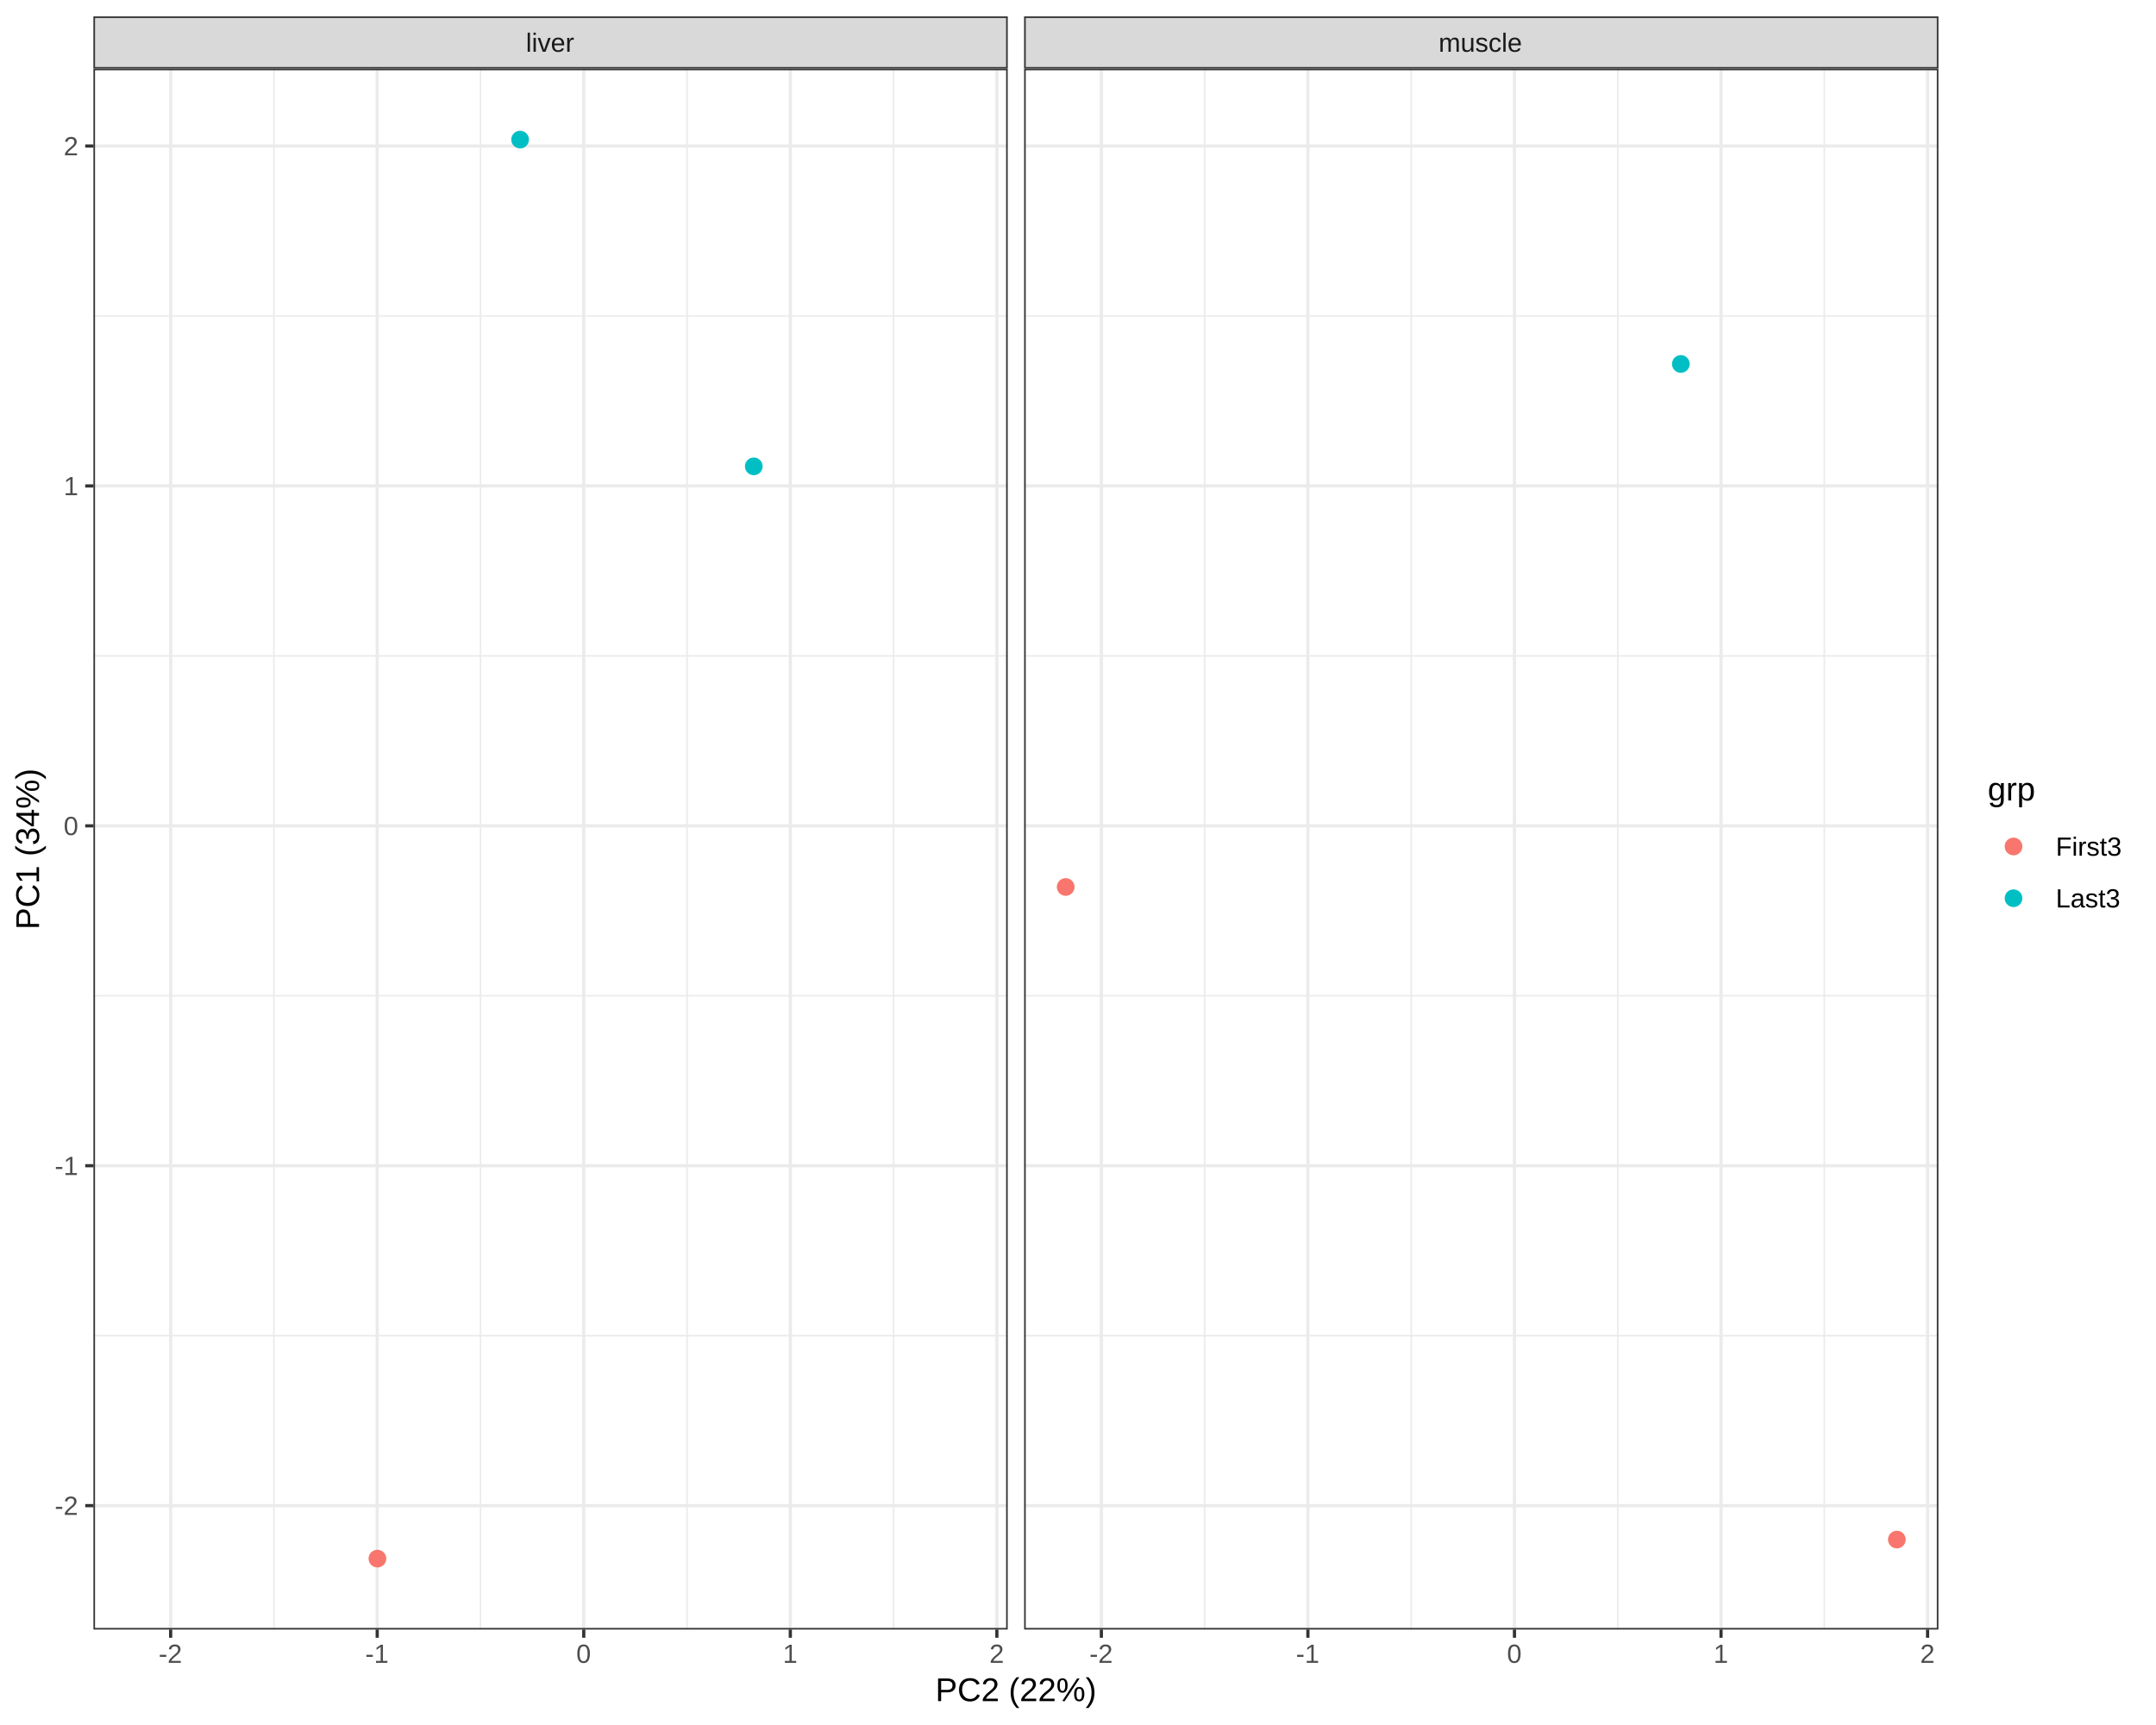
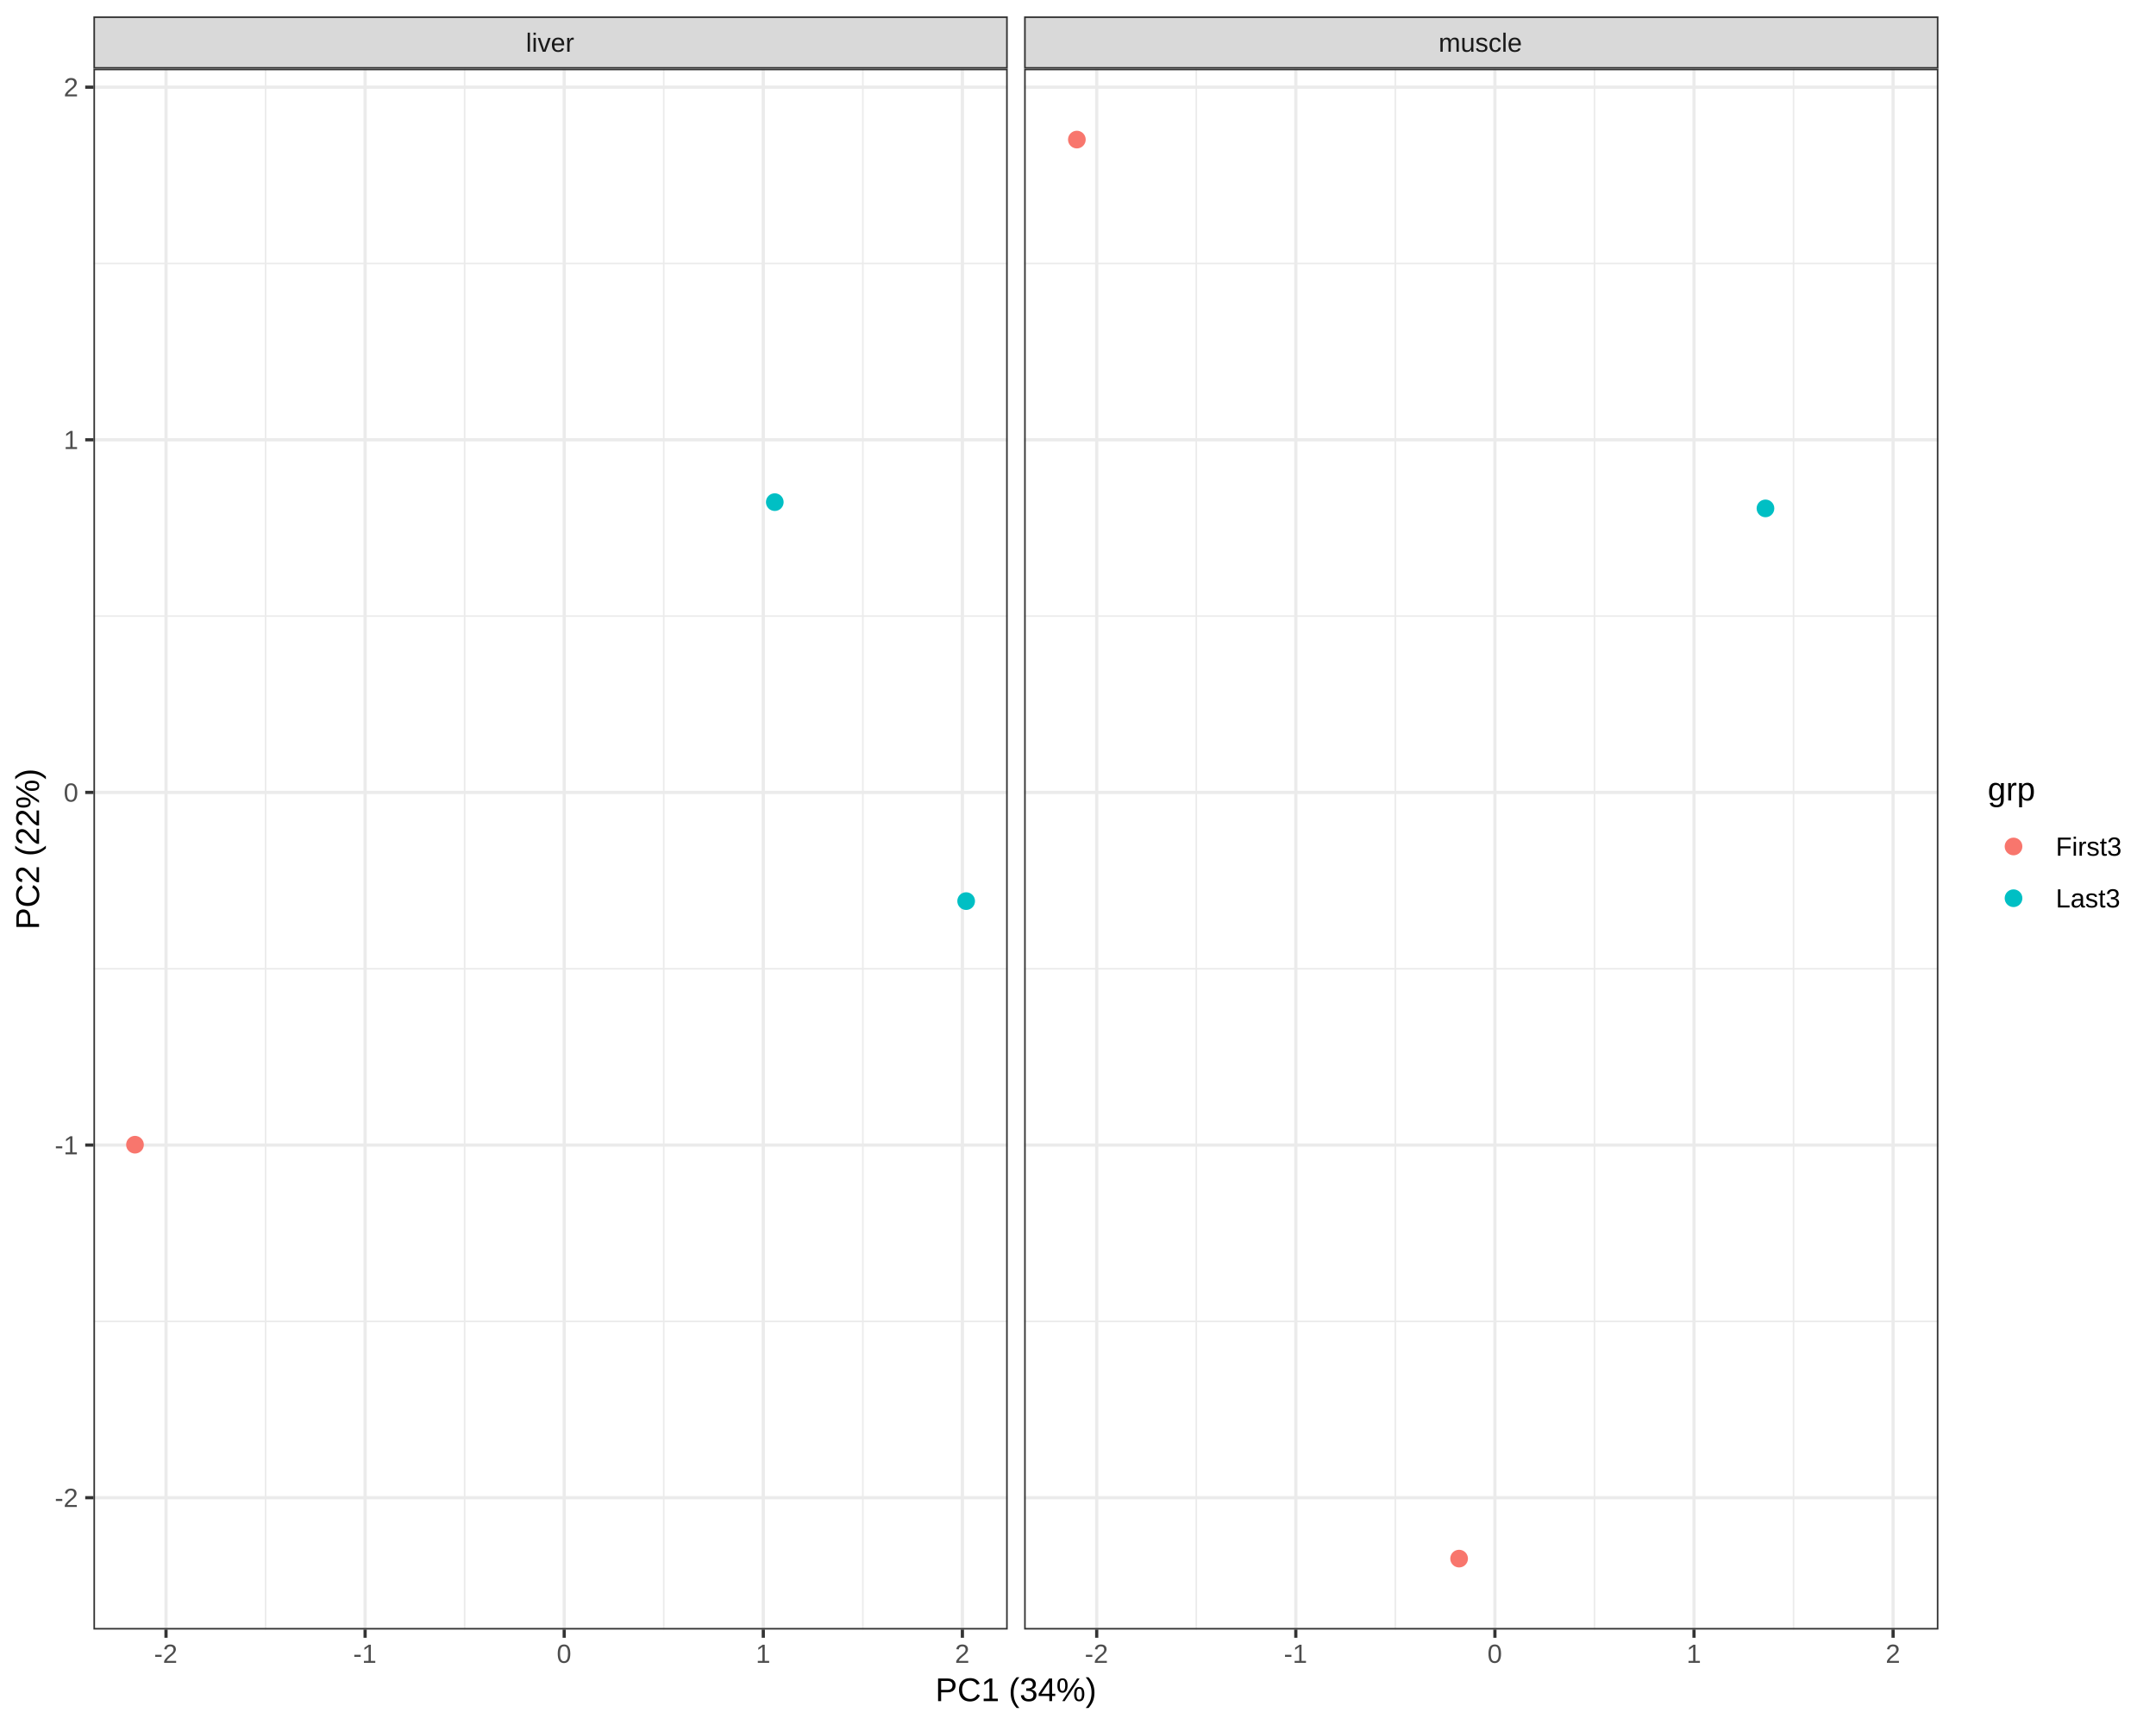
<svg xmlns="http://www.w3.org/2000/svg" viewBox="0 0 720.00 576.00">
  <defs>
    <style type="text/css">
    line, polyline, path, rect, circle {
      fill: none;
      stroke: #000000;
      stroke-linecap: round;
      stroke-linejoin: round;
      stroke-miterlimit: 10.00;
    }
  </style>
  </defs>
  <rect width="100%" height="100%" style="stroke: none; fill: #FFFFFF;" />
  <rect x="0.00" y="0.00" width="720.00" height="576.00" style="stroke-width: 1.07; stroke: #FFFFFF; fill: #FFFFFF;" />
  <defs>
    <clipPath id="cpMzEuMnwzMzYuNTMyfDU0NC4xMzF8MjIuOTE4NQ==">
      <rect x="31.20" y="22.92" width="305.33" height="521.21" />
    </clipPath>
  </defs>
  <rect x="31.20" y="22.92" width="305.33" height="521.21" style="stroke-width: 1.07; stroke: none; fill: #FFFFFF;" clip-path="url(#cpMzEuMnwzMzYuNTMyfDU0NC4xMzF8MjIuOTE4NQ==)" />
-   <polyline points="31.20,446.00 336.53,446.00 " style="stroke-width: 0.53; stroke: #EBEBEB; stroke-linecap: butt;" clip-path="url(#cpMzEuMnwzMzYuNTMyfDU0NC4xMzF8MjIuOTE4NQ==)" />
-   <polyline points="31.20,332.50 336.53,332.50 " style="stroke-width: 0.53; stroke: #EBEBEB; stroke-linecap: butt;" clip-path="url(#cpMzEuMnwzMzYuNTMyfDU0NC4xMzF8MjIuOTE4NQ==)" />
-   <polyline points="31.20,219.01 336.53,219.01 " style="stroke-width: 0.53; stroke: #EBEBEB; stroke-linecap: butt;" clip-path="url(#cpMzEuMnwzMzYuNTMyfDU0NC4xMzF8MjIuOTE4NQ==)" />
-   <polyline points="31.20,105.51 336.53,105.51 " style="stroke-width: 0.53; stroke: #EBEBEB; stroke-linecap: butt;" clip-path="url(#cpMzEuMnwzMzYuNTMyfDU0NC4xMzF8MjIuOTE4NQ==)" />
-   <polyline points="91.48,544.13 91.48,22.92 " style="stroke-width: 0.53; stroke: #EBEBEB; stroke-linecap: butt;" clip-path="url(#cpMzEuMnwzMzYuNTMyfDU0NC4xMzF8MjIuOTE4NQ==)" />
-   <polyline points="160.46,544.13 160.46,22.92 " style="stroke-width: 0.53; stroke: #EBEBEB; stroke-linecap: butt;" clip-path="url(#cpMzEuMnwzMzYuNTMyfDU0NC4xMzF8MjIuOTE4NQ==)" />
-   <polyline points="229.44,544.13 229.44,22.92 " style="stroke-width: 0.53; stroke: #EBEBEB; stroke-linecap: butt;" clip-path="url(#cpMzEuMnwzMzYuNTMyfDU0NC4xMzF8MjIuOTE4NQ==)" />
-   <polyline points="298.42,544.13 298.42,22.92 " style="stroke-width: 0.53; stroke: #EBEBEB; stroke-linecap: butt;" clip-path="url(#cpMzEuMnwzMzYuNTMyfDU0NC4xMzF8MjIuOTE4NQ==)" />
-   <polyline points="31.20,502.75 336.53,502.75 " style="stroke-width: 1.07; stroke: #EBEBEB; stroke-linecap: butt;" clip-path="url(#cpMzEuMnwzMzYuNTMyfDU0NC4xMzF8MjIuOTE4NQ==)" />
-   <polyline points="31.20,389.25 336.53,389.25 " style="stroke-width: 1.07; stroke: #EBEBEB; stroke-linecap: butt;" clip-path="url(#cpMzEuMnwzMzYuNTMyfDU0NC4xMzF8MjIuOTE4NQ==)" />
-   <polyline points="31.20,275.76 336.53,275.76 " style="stroke-width: 1.07; stroke: #EBEBEB; stroke-linecap: butt;" clip-path="url(#cpMzEuMnwzMzYuNTMyfDU0NC4xMzF8MjIuOTE4NQ==)" />
-   <polyline points="31.20,162.26 336.53,162.26 " style="stroke-width: 1.07; stroke: #EBEBEB; stroke-linecap: butt;" clip-path="url(#cpMzEuMnwzMzYuNTMyfDU0NC4xMzF8MjIuOTE4NQ==)" />
-   <polyline points="31.20,48.76 336.53,48.76 " style="stroke-width: 1.07; stroke: #EBEBEB; stroke-linecap: butt;" clip-path="url(#cpMzEuMnwzMzYuNTMyfDU0NC4xMzF8MjIuOTE4NQ==)" />
-   <polyline points="56.99,544.13 56.99,22.92 " style="stroke-width: 1.07; stroke: #EBEBEB; stroke-linecap: butt;" clip-path="url(#cpMzEuMnwzMzYuNTMyfDU0NC4xMzF8MjIuOTE4NQ==)" />
-   <polyline points="125.97,544.13 125.97,22.92 " style="stroke-width: 1.07; stroke: #EBEBEB; stroke-linecap: butt;" clip-path="url(#cpMzEuMnwzMzYuNTMyfDU0NC4xMzF8MjIuOTE4NQ==)" />
-   <polyline points="194.95,544.13 194.95,22.92 " style="stroke-width: 1.07; stroke: #EBEBEB; stroke-linecap: butt;" clip-path="url(#cpMzEuMnwzMzYuNTMyfDU0NC4xMzF8MjIuOTE4NQ==)" />
-   <polyline points="263.93,544.13 263.93,22.92 " style="stroke-width: 1.07; stroke: #EBEBEB; stroke-linecap: butt;" clip-path="url(#cpMzEuMnwzMzYuNTMyfDU0NC4xMzF8MjIuOTE4NQ==)" />
-   <polyline points="332.91,544.13 332.91,22.92 " style="stroke-width: 1.07; stroke: #EBEBEB; stroke-linecap: butt;" clip-path="url(#cpMzEuMnwzMzYuNTMyfDU0NC4xMzF8MjIuOTE4NQ==)" />
-   <circle cx="126.04" cy="520.44" r="1.95pt" style="stroke-width: 0.71; stroke: #F8766D; fill: #F8766D;" clip-path="url(#cpMzEuMnwzMzYuNTMyfDU0NC4xMzF8MjIuOTE4NQ==)" />
-   <circle cx="251.73" cy="155.72" r="1.95pt" style="stroke-width: 0.71; stroke: #00BFC4; fill: #00BFC4;" clip-path="url(#cpMzEuMnwzMzYuNTMyfDU0NC4xMzF8MjIuOTE4NQ==)" />
-   <circle cx="173.69" cy="46.61" r="1.95pt" style="stroke-width: 0.71; stroke: #00BFC4; fill: #00BFC4;" clip-path="url(#cpMzEuMnwzMzYuNTMyfDU0NC4xMzF8MjIuOTE4NQ==)" />
+   <polyline points="31.20,441.23 336.53,441.23 " style="stroke-width: 0.53; stroke: #EBEBEB; stroke-linecap: butt;" clip-path="url(#cpMzEuMnwzMzYuNTMyfDU0NC4xMzF8MjIuOTE4NQ==)" />
+   <polyline points="31.20,323.48 336.53,323.48 " style="stroke-width: 0.53; stroke: #EBEBEB; stroke-linecap: butt;" clip-path="url(#cpMzEuMnwzMzYuNTMyfDU0NC4xMzF8MjIuOTE4NQ==)" />
+   <polyline points="31.20,205.72 336.53,205.72 " style="stroke-width: 0.53; stroke: #EBEBEB; stroke-linecap: butt;" clip-path="url(#cpMzEuMnwzMzYuNTMyfDU0NC4xMzF8MjIuOTE4NQ==)" />
+   <polyline points="31.20,87.97 336.53,87.97 " style="stroke-width: 0.53; stroke: #EBEBEB; stroke-linecap: butt;" clip-path="url(#cpMzEuMnwzMzYuNTMyfDU0NC4xMzF8MjIuOTE4NQ==)" />
+   <polyline points="88.68,544.13 88.68,22.92 " style="stroke-width: 0.53; stroke: #EBEBEB; stroke-linecap: butt;" clip-path="url(#cpMzEuMnwzMzYuNTMyfDU0NC4xMzF8MjIuOTE4NQ==)" />
+   <polyline points="155.17,544.13 155.17,22.92 " style="stroke-width: 0.53; stroke: #EBEBEB; stroke-linecap: butt;" clip-path="url(#cpMzEuMnwzMzYuNTMyfDU0NC4xMzF8MjIuOTE4NQ==)" />
+   <polyline points="221.66,544.13 221.66,22.92 " style="stroke-width: 0.53; stroke: #EBEBEB; stroke-linecap: butt;" clip-path="url(#cpMzEuMnwzMzYuNTMyfDU0NC4xMzF8MjIuOTE4NQ==)" />
+   <polyline points="288.15,544.13 288.15,22.92 " style="stroke-width: 0.53; stroke: #EBEBEB; stroke-linecap: butt;" clip-path="url(#cpMzEuMnwzMzYuNTMyfDU0NC4xMzF8MjIuOTE4NQ==)" />
+   <polyline points="31.20,500.10 336.53,500.10 " style="stroke-width: 1.07; stroke: #EBEBEB; stroke-linecap: butt;" clip-path="url(#cpMzEuMnwzMzYuNTMyfDU0NC4xMzF8MjIuOTE4NQ==)" />
+   <polyline points="31.20,382.35 336.53,382.35 " style="stroke-width: 1.07; stroke: #EBEBEB; stroke-linecap: butt;" clip-path="url(#cpMzEuMnwzMzYuNTMyfDU0NC4xMzF8MjIuOTE4NQ==)" />
+   <polyline points="31.20,264.60 336.53,264.60 " style="stroke-width: 1.07; stroke: #EBEBEB; stroke-linecap: butt;" clip-path="url(#cpMzEuMnwzMzYuNTMyfDU0NC4xMzF8MjIuOTE4NQ==)" />
+   <polyline points="31.20,146.85 336.53,146.85 " style="stroke-width: 1.07; stroke: #EBEBEB; stroke-linecap: butt;" clip-path="url(#cpMzEuMnwzMzYuNTMyfDU0NC4xMzF8MjIuOTE4NQ==)" />
+   <polyline points="31.20,29.10 336.53,29.10 " style="stroke-width: 1.07; stroke: #EBEBEB; stroke-linecap: butt;" clip-path="url(#cpMzEuMnwzMzYuNTMyfDU0NC4xMzF8MjIuOTE4NQ==)" />
+   <polyline points="55.44,544.13 55.44,22.92 " style="stroke-width: 1.07; stroke: #EBEBEB; stroke-linecap: butt;" clip-path="url(#cpMzEuMnwzMzYuNTMyfDU0NC4xMzF8MjIuOTE4NQ==)" />
+   <polyline points="121.93,544.13 121.93,22.92 " style="stroke-width: 1.07; stroke: #EBEBEB; stroke-linecap: butt;" clip-path="url(#cpMzEuMnwzMzYuNTMyfDU0NC4xMzF8MjIuOTE4NQ==)" />
+   <polyline points="188.42,544.13 188.42,22.92 " style="stroke-width: 1.07; stroke: #EBEBEB; stroke-linecap: butt;" clip-path="url(#cpMzEuMnwzMzYuNTMyfDU0NC4xMzF8MjIuOTE4NQ==)" />
+   <polyline points="254.90,544.13 254.90,22.92 " style="stroke-width: 1.07; stroke: #EBEBEB; stroke-linecap: butt;" clip-path="url(#cpMzEuMnwzMzYuNTMyfDU0NC4xMzF8MjIuOTE4NQ==)" />
+   <polyline points="321.39,544.13 321.39,22.92 " style="stroke-width: 1.07; stroke: #EBEBEB; stroke-linecap: butt;" clip-path="url(#cpMzEuMnwzMzYuNTMyfDU0NC4xMzF8MjIuOTE4NQ==)" />
+   <circle cx="45.08" cy="382.23" r="1.95pt" style="stroke-width: 0.71; stroke: #F8766D; fill: #F8766D;" clip-path="url(#cpMzEuMnwzMzYuNTMyfDU0NC4xMzF8MjIuOTE4NQ==)" />
+   <circle cx="258.74" cy="167.67" r="1.95pt" style="stroke-width: 0.71; stroke: #00BFC4; fill: #00BFC4;" clip-path="url(#cpMzEuMnwzMzYuNTMyfDU0NC4xMzF8MjIuOTE4NQ==)" />
+   <circle cx="322.65" cy="300.89" r="1.95pt" style="stroke-width: 0.71; stroke: #00BFC4; fill: #00BFC4;" clip-path="url(#cpMzEuMnwzMzYuNTMyfDU0NC4xMzF8MjIuOTE4NQ==)" />
  <rect x="31.20" y="22.92" width="305.33" height="521.21" style="stroke-width: 1.07; stroke: #333333;" clip-path="url(#cpMzEuMnwzMzYuNTMyfDU0NC4xMzF8MjIuOTE4NQ==)" />
  <defs>
    <clipPath id="cpMHw3MjB8NTc2fDA=">
      <rect x="0.00" y="0.00" width="720.00" height="576.00" />
    </clipPath>
  </defs>
  <defs>
    <clipPath id="cpMzQyLjAxMXw2NDcuMzQzfDU0NC4xMzF8MjIuOTE4NQ==">
      <rect x="342.01" y="22.92" width="305.33" height="521.21" />
    </clipPath>
  </defs>
  <rect x="342.01" y="22.92" width="305.33" height="521.21" style="stroke-width: 1.07; stroke: none; fill: #FFFFFF;" clip-path="url(#cpMzQyLjAxMXw2NDcuMzQzfDU0NC4xMzF8MjIuOTE4NQ==)" />
-   <polyline points="342.01,446.00 647.34,446.00 " style="stroke-width: 0.53; stroke: #EBEBEB; stroke-linecap: butt;" clip-path="url(#cpMzQyLjAxMXw2NDcuMzQzfDU0NC4xMzF8MjIuOTE4NQ==)" />
-   <polyline points="342.01,332.50 647.34,332.50 " style="stroke-width: 0.53; stroke: #EBEBEB; stroke-linecap: butt;" clip-path="url(#cpMzQyLjAxMXw2NDcuMzQzfDU0NC4xMzF8MjIuOTE4NQ==)" />
-   <polyline points="342.01,219.01 647.34,219.01 " style="stroke-width: 0.53; stroke: #EBEBEB; stroke-linecap: butt;" clip-path="url(#cpMzQyLjAxMXw2NDcuMzQzfDU0NC4xMzF8MjIuOTE4NQ==)" />
-   <polyline points="342.01,105.51 647.34,105.51 " style="stroke-width: 0.53; stroke: #EBEBEB; stroke-linecap: butt;" clip-path="url(#cpMzQyLjAxMXw2NDcuMzQzfDU0NC4xMzF8MjIuOTE4NQ==)" />
-   <polyline points="402.29,544.13 402.29,22.92 " style="stroke-width: 0.53; stroke: #EBEBEB; stroke-linecap: butt;" clip-path="url(#cpMzQyLjAxMXw2NDcuMzQzfDU0NC4xMzF8MjIuOTE4NQ==)" />
-   <polyline points="471.27,544.13 471.27,22.92 " style="stroke-width: 0.53; stroke: #EBEBEB; stroke-linecap: butt;" clip-path="url(#cpMzQyLjAxMXw2NDcuMzQzfDU0NC4xMzF8MjIuOTE4NQ==)" />
-   <polyline points="540.25,544.13 540.25,22.92 " style="stroke-width: 0.53; stroke: #EBEBEB; stroke-linecap: butt;" clip-path="url(#cpMzQyLjAxMXw2NDcuMzQzfDU0NC4xMzF8MjIuOTE4NQ==)" />
-   <polyline points="609.23,544.13 609.23,22.92 " style="stroke-width: 0.53; stroke: #EBEBEB; stroke-linecap: butt;" clip-path="url(#cpMzQyLjAxMXw2NDcuMzQzfDU0NC4xMzF8MjIuOTE4NQ==)" />
-   <polyline points="342.01,502.75 647.34,502.75 " style="stroke-width: 1.07; stroke: #EBEBEB; stroke-linecap: butt;" clip-path="url(#cpMzQyLjAxMXw2NDcuMzQzfDU0NC4xMzF8MjIuOTE4NQ==)" />
-   <polyline points="342.01,389.25 647.34,389.25 " style="stroke-width: 1.07; stroke: #EBEBEB; stroke-linecap: butt;" clip-path="url(#cpMzQyLjAxMXw2NDcuMzQzfDU0NC4xMzF8MjIuOTE4NQ==)" />
-   <polyline points="342.01,275.76 647.34,275.76 " style="stroke-width: 1.07; stroke: #EBEBEB; stroke-linecap: butt;" clip-path="url(#cpMzQyLjAxMXw2NDcuMzQzfDU0NC4xMzF8MjIuOTE4NQ==)" />
-   <polyline points="342.01,162.26 647.34,162.26 " style="stroke-width: 1.07; stroke: #EBEBEB; stroke-linecap: butt;" clip-path="url(#cpMzQyLjAxMXw2NDcuMzQzfDU0NC4xMzF8MjIuOTE4NQ==)" />
-   <polyline points="342.01,48.76 647.34,48.76 " style="stroke-width: 1.07; stroke: #EBEBEB; stroke-linecap: butt;" clip-path="url(#cpMzQyLjAxMXw2NDcuMzQzfDU0NC4xMzF8MjIuOTE4NQ==)" />
-   <polyline points="367.80,544.13 367.80,22.92 " style="stroke-width: 1.07; stroke: #EBEBEB; stroke-linecap: butt;" clip-path="url(#cpMzQyLjAxMXw2NDcuMzQzfDU0NC4xMzF8MjIuOTE4NQ==)" />
-   <polyline points="436.78,544.13 436.78,22.92 " style="stroke-width: 1.07; stroke: #EBEBEB; stroke-linecap: butt;" clip-path="url(#cpMzQyLjAxMXw2NDcuMzQzfDU0NC4xMzF8MjIuOTE4NQ==)" />
-   <polyline points="505.76,544.13 505.76,22.92 " style="stroke-width: 1.07; stroke: #EBEBEB; stroke-linecap: butt;" clip-path="url(#cpMzQyLjAxMXw2NDcuMzQzfDU0NC4xMzF8MjIuOTE4NQ==)" />
-   <polyline points="574.74,544.13 574.74,22.92 " style="stroke-width: 1.07; stroke: #EBEBEB; stroke-linecap: butt;" clip-path="url(#cpMzQyLjAxMXw2NDcuMzQzfDU0NC4xMzF8MjIuOTE4NQ==)" />
-   <polyline points="643.72,544.13 643.72,22.92 " style="stroke-width: 1.07; stroke: #EBEBEB; stroke-linecap: butt;" clip-path="url(#cpMzQyLjAxMXw2NDcuMzQzfDU0NC4xMzF8MjIuOTE4NQ==)" />
-   <circle cx="633.46" cy="514.08" r="1.95pt" style="stroke-width: 0.71; stroke: #F8766D; fill: #F8766D;" clip-path="url(#cpMzQyLjAxMXw2NDcuMzQzfDU0NC4xMzF8MjIuOTE4NQ==)" />
-   <circle cx="355.89" cy="296.17" r="1.95pt" style="stroke-width: 0.71; stroke: #F8766D; fill: #F8766D;" clip-path="url(#cpMzQyLjAxMXw2NDcuMzQzfDU0NC4xMzF8MjIuOTE4NQ==)" />
-   <circle cx="561.32" cy="121.53" r="1.95pt" style="stroke-width: 0.71; stroke: #00BFC4; fill: #00BFC4;" clip-path="url(#cpMzQyLjAxMXw2NDcuMzQzfDU0NC4xMzF8MjIuOTE4NQ==)" />
+   <polyline points="342.01,441.23 647.34,441.23 " style="stroke-width: 0.53; stroke: #EBEBEB; stroke-linecap: butt;" clip-path="url(#cpMzQyLjAxMXw2NDcuMzQzfDU0NC4xMzF8MjIuOTE4NQ==)" />
+   <polyline points="342.01,323.48 647.34,323.48 " style="stroke-width: 0.53; stroke: #EBEBEB; stroke-linecap: butt;" clip-path="url(#cpMzQyLjAxMXw2NDcuMzQzfDU0NC4xMzF8MjIuOTE4NQ==)" />
+   <polyline points="342.01,205.72 647.34,205.72 " style="stroke-width: 0.53; stroke: #EBEBEB; stroke-linecap: butt;" clip-path="url(#cpMzQyLjAxMXw2NDcuMzQzfDU0NC4xMzF8MjIuOTE4NQ==)" />
+   <polyline points="342.01,87.97 647.34,87.97 " style="stroke-width: 0.53; stroke: #EBEBEB; stroke-linecap: butt;" clip-path="url(#cpMzQyLjAxMXw2NDcuMzQzfDU0NC4xMzF8MjIuOTE4NQ==)" />
+   <polyline points="399.50,544.13 399.50,22.92 " style="stroke-width: 0.53; stroke: #EBEBEB; stroke-linecap: butt;" clip-path="url(#cpMzQyLjAxMXw2NDcuMzQzfDU0NC4xMzF8MjIuOTE4NQ==)" />
+   <polyline points="465.98,544.13 465.98,22.92 " style="stroke-width: 0.53; stroke: #EBEBEB; stroke-linecap: butt;" clip-path="url(#cpMzQyLjAxMXw2NDcuMzQzfDU0NC4xMzF8MjIuOTE4NQ==)" />
+   <polyline points="532.47,544.13 532.47,22.92 " style="stroke-width: 0.53; stroke: #EBEBEB; stroke-linecap: butt;" clip-path="url(#cpMzQyLjAxMXw2NDcuMzQzfDU0NC4xMzF8MjIuOTE4NQ==)" />
+   <polyline points="598.96,544.13 598.96,22.92 " style="stroke-width: 0.53; stroke: #EBEBEB; stroke-linecap: butt;" clip-path="url(#cpMzQyLjAxMXw2NDcuMzQzfDU0NC4xMzF8MjIuOTE4NQ==)" />
+   <polyline points="342.01,500.10 647.34,500.10 " style="stroke-width: 1.07; stroke: #EBEBEB; stroke-linecap: butt;" clip-path="url(#cpMzQyLjAxMXw2NDcuMzQzfDU0NC4xMzF8MjIuOTE4NQ==)" />
+   <polyline points="342.01,382.35 647.34,382.35 " style="stroke-width: 1.07; stroke: #EBEBEB; stroke-linecap: butt;" clip-path="url(#cpMzQyLjAxMXw2NDcuMzQzfDU0NC4xMzF8MjIuOTE4NQ==)" />
+   <polyline points="342.01,264.60 647.34,264.60 " style="stroke-width: 1.07; stroke: #EBEBEB; stroke-linecap: butt;" clip-path="url(#cpMzQyLjAxMXw2NDcuMzQzfDU0NC4xMzF8MjIuOTE4NQ==)" />
+   <polyline points="342.01,146.85 647.34,146.85 " style="stroke-width: 1.07; stroke: #EBEBEB; stroke-linecap: butt;" clip-path="url(#cpMzQyLjAxMXw2NDcuMzQzfDU0NC4xMzF8MjIuOTE4NQ==)" />
+   <polyline points="342.01,29.10 647.34,29.10 " style="stroke-width: 1.07; stroke: #EBEBEB; stroke-linecap: butt;" clip-path="url(#cpMzQyLjAxMXw2NDcuMzQzfDU0NC4xMzF8MjIuOTE4NQ==)" />
+   <polyline points="366.25,544.13 366.25,22.92 " style="stroke-width: 1.07; stroke: #EBEBEB; stroke-linecap: butt;" clip-path="url(#cpMzQyLjAxMXw2NDcuMzQzfDU0NC4xMzF8MjIuOTE4NQ==)" />
+   <polyline points="432.74,544.13 432.74,22.92 " style="stroke-width: 1.07; stroke: #EBEBEB; stroke-linecap: butt;" clip-path="url(#cpMzQyLjAxMXw2NDcuMzQzfDU0NC4xMzF8MjIuOTE4NQ==)" />
+   <polyline points="499.23,544.13 499.23,22.92 " style="stroke-width: 1.07; stroke: #EBEBEB; stroke-linecap: butt;" clip-path="url(#cpMzQyLjAxMXw2NDcuMzQzfDU0NC4xMzF8MjIuOTE4NQ==)" />
+   <polyline points="565.72,544.13 565.72,22.92 " style="stroke-width: 1.07; stroke: #EBEBEB; stroke-linecap: butt;" clip-path="url(#cpMzQyLjAxMXw2NDcuMzQzfDU0NC4xMzF8MjIuOTE4NQ==)" />
+   <polyline points="632.20,544.13 632.20,22.92 " style="stroke-width: 1.07; stroke: #EBEBEB; stroke-linecap: butt;" clip-path="url(#cpMzQyLjAxMXw2NDcuMzQzfDU0NC4xMzF8MjIuOTE4NQ==)" />
+   <circle cx="359.62" cy="46.61" r="1.95pt" style="stroke-width: 0.71; stroke: #F8766D; fill: #F8766D;" clip-path="url(#cpMzQyLjAxMXw2NDcuMzQzfDU0NC4xMzF8MjIuOTE4NQ==)" />
+   <circle cx="487.27" cy="520.44" r="1.95pt" style="stroke-width: 0.71; stroke: #F8766D; fill: #F8766D;" clip-path="url(#cpMzQyLjAxMXw2NDcuMzQzfDU0NC4xMzF8MjIuOTE4NQ==)" />
+   <circle cx="589.58" cy="169.76" r="1.95pt" style="stroke-width: 0.71; stroke: #00BFC4; fill: #00BFC4;" clip-path="url(#cpMzQyLjAxMXw2NDcuMzQzfDU0NC4xMzF8MjIuOTE4NQ==)" />
  <rect x="342.01" y="22.92" width="305.33" height="521.21" style="stroke-width: 1.07; stroke: #333333;" clip-path="url(#cpMzQyLjAxMXw2NDcuMzQzfDU0NC4xMzF8MjIuOTE4NQ==)" />
  <defs>
    <clipPath id="cpMHw3MjB8NTc2fDA=">
      <rect x="0.00" y="0.00" width="720.00" height="576.00" />
    </clipPath>
  </defs>
  <defs>
    <clipPath id="cpMzEuMnwzMzYuNTMyfDIyLjkxODV8NS40Nzk0NQ==">
      <rect x="31.20" y="5.48" width="305.33" height="17.44" />
    </clipPath>
  </defs>
  <rect x="31.20" y="5.48" width="305.33" height="17.44" style="stroke-width: 1.07; stroke: #333333; fill: #D9D9D9;" clip-path="url(#cpMzEuMnwzMzYuNTMyfDIyLjkxODV8NS40Nzk0NQ==)" />
  <g clip-path="url(#cpMzEuMnwzMzYuNTMyfDIyLjkxODV8NS40Nzk0NQ==)">
    <text x="175.62" y="17.29" style="font-size: 8.80px; fill: #1A1A1A; font-family: Liberation Sans;" textLength="16.50px" lengthAdjust="spacingAndGlyphs">liver</text>
  </g>
  <defs>
    <clipPath id="cpMHw3MjB8NTc2fDA=">
      <rect x="0.00" y="0.00" width="720.00" height="576.00" />
    </clipPath>
  </defs>
  <defs>
    <clipPath id="cpMzQyLjAxMXw2NDcuMzQzfDIyLjkxODV8NS40Nzk0NQ==">
      <rect x="342.01" y="5.48" width="305.33" height="17.44" />
    </clipPath>
  </defs>
  <rect x="342.01" y="5.48" width="305.33" height="17.44" style="stroke-width: 1.07; stroke: #333333; fill: #D9D9D9;" clip-path="url(#cpMzQyLjAxMXw2NDcuMzQzfDIyLjkxODV8NS40Nzk0NQ==)" />
  <g clip-path="url(#cpMzQyLjAxMXw2NDcuMzQzfDIyLjkxODV8NS40Nzk0NQ==)">
    <text x="480.42" y="17.29" style="font-size: 8.80px; fill: #1A1A1A; font-family: Liberation Sans;" textLength="28.51px" lengthAdjust="spacingAndGlyphs">muscle</text>
  </g>
  <defs>
    <clipPath id="cpMHw3MjB8NTc2fDA=">
      <rect x="0.00" y="0.00" width="720.00" height="576.00" />
    </clipPath>
  </defs>
-   <polyline points="56.99,546.87 56.99,544.13 " style="stroke-width: 1.07; stroke: #333333; stroke-linecap: butt;" clip-path="url(#cpMHw3MjB8NTc2fDA=)" />
-   <polyline points="125.97,546.87 125.97,544.13 " style="stroke-width: 1.07; stroke: #333333; stroke-linecap: butt;" clip-path="url(#cpMHw3MjB8NTc2fDA=)" />
-   <polyline points="194.95,546.87 194.95,544.13 " style="stroke-width: 1.07; stroke: #333333; stroke-linecap: butt;" clip-path="url(#cpMHw3MjB8NTc2fDA=)" />
-   <polyline points="263.93,546.87 263.93,544.13 " style="stroke-width: 1.07; stroke: #333333; stroke-linecap: butt;" clip-path="url(#cpMHw3MjB8NTc2fDA=)" />
-   <polyline points="332.91,546.87 332.91,544.13 " style="stroke-width: 1.07; stroke: #333333; stroke-linecap: butt;" clip-path="url(#cpMHw3MjB8NTc2fDA=)" />
+   <polyline points="55.44,546.87 55.44,544.13 " style="stroke-width: 1.07; stroke: #333333; stroke-linecap: butt;" clip-path="url(#cpMHw3MjB8NTc2fDA=)" />
+   <polyline points="121.93,546.87 121.93,544.13 " style="stroke-width: 1.07; stroke: #333333; stroke-linecap: butt;" clip-path="url(#cpMHw3MjB8NTc2fDA=)" />
+   <polyline points="188.42,546.87 188.42,544.13 " style="stroke-width: 1.07; stroke: #333333; stroke-linecap: butt;" clip-path="url(#cpMHw3MjB8NTc2fDA=)" />
+   <polyline points="254.90,546.87 254.90,544.13 " style="stroke-width: 1.07; stroke: #333333; stroke-linecap: butt;" clip-path="url(#cpMHw3MjB8NTc2fDA=)" />
+   <polyline points="321.39,546.87 321.39,544.13 " style="stroke-width: 1.07; stroke: #333333; stroke-linecap: butt;" clip-path="url(#cpMHw3MjB8NTc2fDA=)" />
  <g clip-path="url(#cpMHw3MjB8NTc2fDA=)">
-     <text x="52.99" y="555.25" style="font-size: 8.80px; fill: #4D4D4D; font-family: Liberation Sans;" textLength="8.00px" lengthAdjust="spacingAndGlyphs">-2</text>
+     <text x="51.44" y="555.25" style="font-size: 8.80px; fill: #4D4D4D; font-family: Liberation Sans;" textLength="8.00px" lengthAdjust="spacingAndGlyphs">-2</text>
  </g>
  <g clip-path="url(#cpMHw3MjB8NTc2fDA=)">
-     <text x="121.97" y="555.25" style="font-size: 8.80px; fill: #4D4D4D; font-family: Liberation Sans;" textLength="8.00px" lengthAdjust="spacingAndGlyphs">-1</text>
+     <text x="117.93" y="555.25" style="font-size: 8.80px; fill: #4D4D4D; font-family: Liberation Sans;" textLength="8.00px" lengthAdjust="spacingAndGlyphs">-1</text>
  </g>
  <g clip-path="url(#cpMHw3MjB8NTc2fDA=)">
-     <text x="192.45" y="555.25" style="font-size: 8.80px; fill: #4D4D4D; font-family: Liberation Sans;" textLength="5.01px" lengthAdjust="spacingAndGlyphs">0</text>
+     <text x="185.91" y="555.25" style="font-size: 8.80px; fill: #4D4D4D; font-family: Liberation Sans;" textLength="5.01px" lengthAdjust="spacingAndGlyphs">0</text>
  </g>
  <g clip-path="url(#cpMHw3MjB8NTc2fDA=)">
-     <text x="261.43" y="555.25" style="font-size: 8.80px; fill: #4D4D4D; font-family: Liberation Sans;" textLength="5.01px" lengthAdjust="spacingAndGlyphs">1</text>
+     <text x="252.40" y="555.25" style="font-size: 8.80px; fill: #4D4D4D; font-family: Liberation Sans;" textLength="5.01px" lengthAdjust="spacingAndGlyphs">1</text>
  </g>
  <g clip-path="url(#cpMHw3MjB8NTc2fDA=)">
-     <text x="330.41" y="555.25" style="font-size: 8.80px; fill: #4D4D4D; font-family: Liberation Sans;" textLength="5.01px" lengthAdjust="spacingAndGlyphs">2</text>
+     <text x="318.89" y="555.25" style="font-size: 8.80px; fill: #4D4D4D; font-family: Liberation Sans;" textLength="5.01px" lengthAdjust="spacingAndGlyphs">2</text>
  </g>
-   <polyline points="367.80,546.87 367.80,544.13 " style="stroke-width: 1.07; stroke: #333333; stroke-linecap: butt;" clip-path="url(#cpMHw3MjB8NTc2fDA=)" />
-   <polyline points="436.78,546.87 436.78,544.13 " style="stroke-width: 1.07; stroke: #333333; stroke-linecap: butt;" clip-path="url(#cpMHw3MjB8NTc2fDA=)" />
-   <polyline points="505.76,546.87 505.76,544.13 " style="stroke-width: 1.07; stroke: #333333; stroke-linecap: butt;" clip-path="url(#cpMHw3MjB8NTc2fDA=)" />
-   <polyline points="574.74,546.87 574.74,544.13 " style="stroke-width: 1.07; stroke: #333333; stroke-linecap: butt;" clip-path="url(#cpMHw3MjB8NTc2fDA=)" />
-   <polyline points="643.72,546.87 643.72,544.13 " style="stroke-width: 1.07; stroke: #333333; stroke-linecap: butt;" clip-path="url(#cpMHw3MjB8NTc2fDA=)" />
+   <polyline points="366.25,546.87 366.25,544.13 " style="stroke-width: 1.07; stroke: #333333; stroke-linecap: butt;" clip-path="url(#cpMHw3MjB8NTc2fDA=)" />
+   <polyline points="432.74,546.87 432.74,544.13 " style="stroke-width: 1.07; stroke: #333333; stroke-linecap: butt;" clip-path="url(#cpMHw3MjB8NTc2fDA=)" />
+   <polyline points="499.23,546.87 499.23,544.13 " style="stroke-width: 1.07; stroke: #333333; stroke-linecap: butt;" clip-path="url(#cpMHw3MjB8NTc2fDA=)" />
+   <polyline points="565.72,546.87 565.72,544.13 " style="stroke-width: 1.07; stroke: #333333; stroke-linecap: butt;" clip-path="url(#cpMHw3MjB8NTc2fDA=)" />
+   <polyline points="632.20,546.87 632.20,544.13 " style="stroke-width: 1.07; stroke: #333333; stroke-linecap: butt;" clip-path="url(#cpMHw3MjB8NTc2fDA=)" />
  <g clip-path="url(#cpMHw3MjB8NTc2fDA=)">
-     <text x="363.80" y="555.25" style="font-size: 8.80px; fill: #4D4D4D; font-family: Liberation Sans;" textLength="8.00px" lengthAdjust="spacingAndGlyphs">-2</text>
+     <text x="362.25" y="555.25" style="font-size: 8.80px; fill: #4D4D4D; font-family: Liberation Sans;" textLength="8.00px" lengthAdjust="spacingAndGlyphs">-2</text>
  </g>
  <g clip-path="url(#cpMHw3MjB8NTc2fDA=)">
-     <text x="432.78" y="555.25" style="font-size: 8.80px; fill: #4D4D4D; font-family: Liberation Sans;" textLength="8.00px" lengthAdjust="spacingAndGlyphs">-1</text>
+     <text x="428.74" y="555.25" style="font-size: 8.80px; fill: #4D4D4D; font-family: Liberation Sans;" textLength="8.00px" lengthAdjust="spacingAndGlyphs">-1</text>
  </g>
  <g clip-path="url(#cpMHw3MjB8NTc2fDA=)">
-     <text x="503.26" y="555.25" style="font-size: 8.80px; fill: #4D4D4D; font-family: Liberation Sans;" textLength="5.01px" lengthAdjust="spacingAndGlyphs">0</text>
+     <text x="496.73" y="555.25" style="font-size: 8.80px; fill: #4D4D4D; font-family: Liberation Sans;" textLength="5.01px" lengthAdjust="spacingAndGlyphs">0</text>
  </g>
  <g clip-path="url(#cpMHw3MjB8NTc2fDA=)">
-     <text x="572.24" y="555.25" style="font-size: 8.80px; fill: #4D4D4D; font-family: Liberation Sans;" textLength="5.01px" lengthAdjust="spacingAndGlyphs">1</text>
+     <text x="563.21" y="555.25" style="font-size: 8.80px; fill: #4D4D4D; font-family: Liberation Sans;" textLength="5.01px" lengthAdjust="spacingAndGlyphs">1</text>
  </g>
  <g clip-path="url(#cpMHw3MjB8NTc2fDA=)">
-     <text x="641.22" y="555.25" style="font-size: 8.80px; fill: #4D4D4D; font-family: Liberation Sans;" textLength="5.01px" lengthAdjust="spacingAndGlyphs">2</text>
+     <text x="629.70" y="555.25" style="font-size: 8.80px; fill: #4D4D4D; font-family: Liberation Sans;" textLength="5.01px" lengthAdjust="spacingAndGlyphs">2</text>
  </g>
  <g clip-path="url(#cpMHw3MjB8NTc2fDA=)">
-     <text x="18.27" y="505.84" style="font-size: 8.80px; fill: #4D4D4D; font-family: Liberation Sans;" textLength="8.00px" lengthAdjust="spacingAndGlyphs">-2</text>
+     <text x="18.27" y="503.20" style="font-size: 8.80px; fill: #4D4D4D; font-family: Liberation Sans;" textLength="8.00px" lengthAdjust="spacingAndGlyphs">-2</text>
  </g>
  <g clip-path="url(#cpMHw3MjB8NTc2fDA=)">
-     <text x="18.27" y="392.35" style="font-size: 8.80px; fill: #4D4D4D; font-family: Liberation Sans;" textLength="8.00px" lengthAdjust="spacingAndGlyphs">-1</text>
+     <text x="18.27" y="385.45" style="font-size: 8.80px; fill: #4D4D4D; font-family: Liberation Sans;" textLength="8.00px" lengthAdjust="spacingAndGlyphs">-1</text>
  </g>
  <g clip-path="url(#cpMHw3MjB8NTc2fDA=)">
-     <text x="21.26" y="278.85" style="font-size: 8.80px; fill: #4D4D4D; font-family: Liberation Sans;" textLength="5.01px" lengthAdjust="spacingAndGlyphs">0</text>
+     <text x="21.26" y="267.69" style="font-size: 8.80px; fill: #4D4D4D; font-family: Liberation Sans;" textLength="5.01px" lengthAdjust="spacingAndGlyphs">0</text>
  </g>
  <g clip-path="url(#cpMHw3MjB8NTc2fDA=)">
-     <text x="21.26" y="165.35" style="font-size: 8.80px; fill: #4D4D4D; font-family: Liberation Sans;" textLength="5.01px" lengthAdjust="spacingAndGlyphs">1</text>
+     <text x="21.26" y="149.94" style="font-size: 8.80px; fill: #4D4D4D; font-family: Liberation Sans;" textLength="5.01px" lengthAdjust="spacingAndGlyphs">1</text>
  </g>
  <g clip-path="url(#cpMHw3MjB8NTc2fDA=)">
-     <text x="21.26" y="51.86" style="font-size: 8.80px; fill: #4D4D4D; font-family: Liberation Sans;" textLength="5.01px" lengthAdjust="spacingAndGlyphs">2</text>
+     <text x="21.26" y="32.19" style="font-size: 8.80px; fill: #4D4D4D; font-family: Liberation Sans;" textLength="5.01px" lengthAdjust="spacingAndGlyphs">2</text>
  </g>
-   <polyline points="28.46,502.75 31.20,502.75 " style="stroke-width: 1.07; stroke: #333333; stroke-linecap: butt;" clip-path="url(#cpMHw3MjB8NTc2fDA=)" />
-   <polyline points="28.46,389.25 31.20,389.25 " style="stroke-width: 1.07; stroke: #333333; stroke-linecap: butt;" clip-path="url(#cpMHw3MjB8NTc2fDA=)" />
-   <polyline points="28.46,275.76 31.20,275.76 " style="stroke-width: 1.07; stroke: #333333; stroke-linecap: butt;" clip-path="url(#cpMHw3MjB8NTc2fDA=)" />
-   <polyline points="28.46,162.26 31.20,162.26 " style="stroke-width: 1.07; stroke: #333333; stroke-linecap: butt;" clip-path="url(#cpMHw3MjB8NTc2fDA=)" />
-   <polyline points="28.46,48.76 31.20,48.76 " style="stroke-width: 1.07; stroke: #333333; stroke-linecap: butt;" clip-path="url(#cpMHw3MjB8NTc2fDA=)" />
+   <polyline points="28.46,500.10 31.20,500.10 " style="stroke-width: 1.07; stroke: #333333; stroke-linecap: butt;" clip-path="url(#cpMHw3MjB8NTc2fDA=)" />
+   <polyline points="28.46,382.35 31.20,382.35 " style="stroke-width: 1.07; stroke: #333333; stroke-linecap: butt;" clip-path="url(#cpMHw3MjB8NTc2fDA=)" />
+   <polyline points="28.46,264.60 31.20,264.60 " style="stroke-width: 1.07; stroke: #333333; stroke-linecap: butt;" clip-path="url(#cpMHw3MjB8NTc2fDA=)" />
+   <polyline points="28.46,146.85 31.20,146.85 " style="stroke-width: 1.07; stroke: #333333; stroke-linecap: butt;" clip-path="url(#cpMHw3MjB8NTc2fDA=)" />
+   <polyline points="28.46,29.10 31.20,29.10 " style="stroke-width: 1.07; stroke: #333333; stroke-linecap: butt;" clip-path="url(#cpMHw3MjB8NTc2fDA=)" />
  <g clip-path="url(#cpMHw3MjB8NTc2fDA=)">
-     <text x="312.37" y="568.04" style="font-size: 11.00px; font-family: Liberation Sans;" textLength="53.80px" lengthAdjust="spacingAndGlyphs">PC2 (22%)</text>
+     <text x="312.37" y="568.04" style="font-size: 11.00px; font-family: Liberation Sans;" textLength="53.80px" lengthAdjust="spacingAndGlyphs">PC1 (34%)</text>
  </g>
  <g clip-path="url(#cpMHw3MjB8NTc2fDA=)">
-     <text transform="translate(13.04,310.42) rotate(-90)" style="font-size: 11.00px; font-family: Liberation Sans;" textLength="53.80px" lengthAdjust="spacingAndGlyphs">PC1 (34%)</text>
+     <text transform="translate(13.04,310.42) rotate(-90)" style="font-size: 11.00px; font-family: Liberation Sans;" textLength="53.80px" lengthAdjust="spacingAndGlyphs">PC2 (22%)</text>
  </g>
  <rect x="658.30" y="253.00" width="56.22" height="61.05" style="stroke-width: 1.07; stroke: none; fill: #FFFFFF;" clip-path="url(#cpMHw3MjB8NTc2fDA=)" />
  <g clip-path="url(#cpMHw3MjB8NTc2fDA=)">
    <text x="663.78" y="267.29" style="font-size: 11.00px; font-family: Liberation Sans;" textLength="15.90px" lengthAdjust="spacingAndGlyphs">grp</text>
  </g>
  <rect x="663.78" y="274.01" width="17.28" height="17.28" style="stroke-width: 1.07; stroke: none; fill: #FFFFFF;" clip-path="url(#cpMHw3MjB8NTc2fDA=)" />
  <circle cx="672.42" cy="282.65" r="1.95pt" style="stroke-width: 0.71; stroke: #F8766D; fill: #F8766D;" clip-path="url(#cpMHw3MjB8NTc2fDA=)" />
  <rect x="663.78" y="291.29" width="17.28" height="17.28" style="stroke-width: 1.07; stroke: none; fill: #FFFFFF;" clip-path="url(#cpMHw3MjB8NTc2fDA=)" />
  <circle cx="672.42" cy="299.93" r="1.95pt" style="stroke-width: 0.71; stroke: #00BFC4; fill: #00BFC4;" clip-path="url(#cpMHw3MjB8NTc2fDA=)" />
  <g clip-path="url(#cpMHw3MjB8NTc2fDA=)">
    <text x="686.54" y="285.74" style="font-size: 8.80px; font-family: Liberation Sans;" textLength="22.50px" lengthAdjust="spacingAndGlyphs">First3</text>
  </g>
  <g clip-path="url(#cpMHw3MjB8NTc2fDA=)">
    <text x="686.54" y="303.02" style="font-size: 8.80px; font-family: Liberation Sans;" textLength="22.02px" lengthAdjust="spacingAndGlyphs">Last3</text>
  </g>
</svg>
